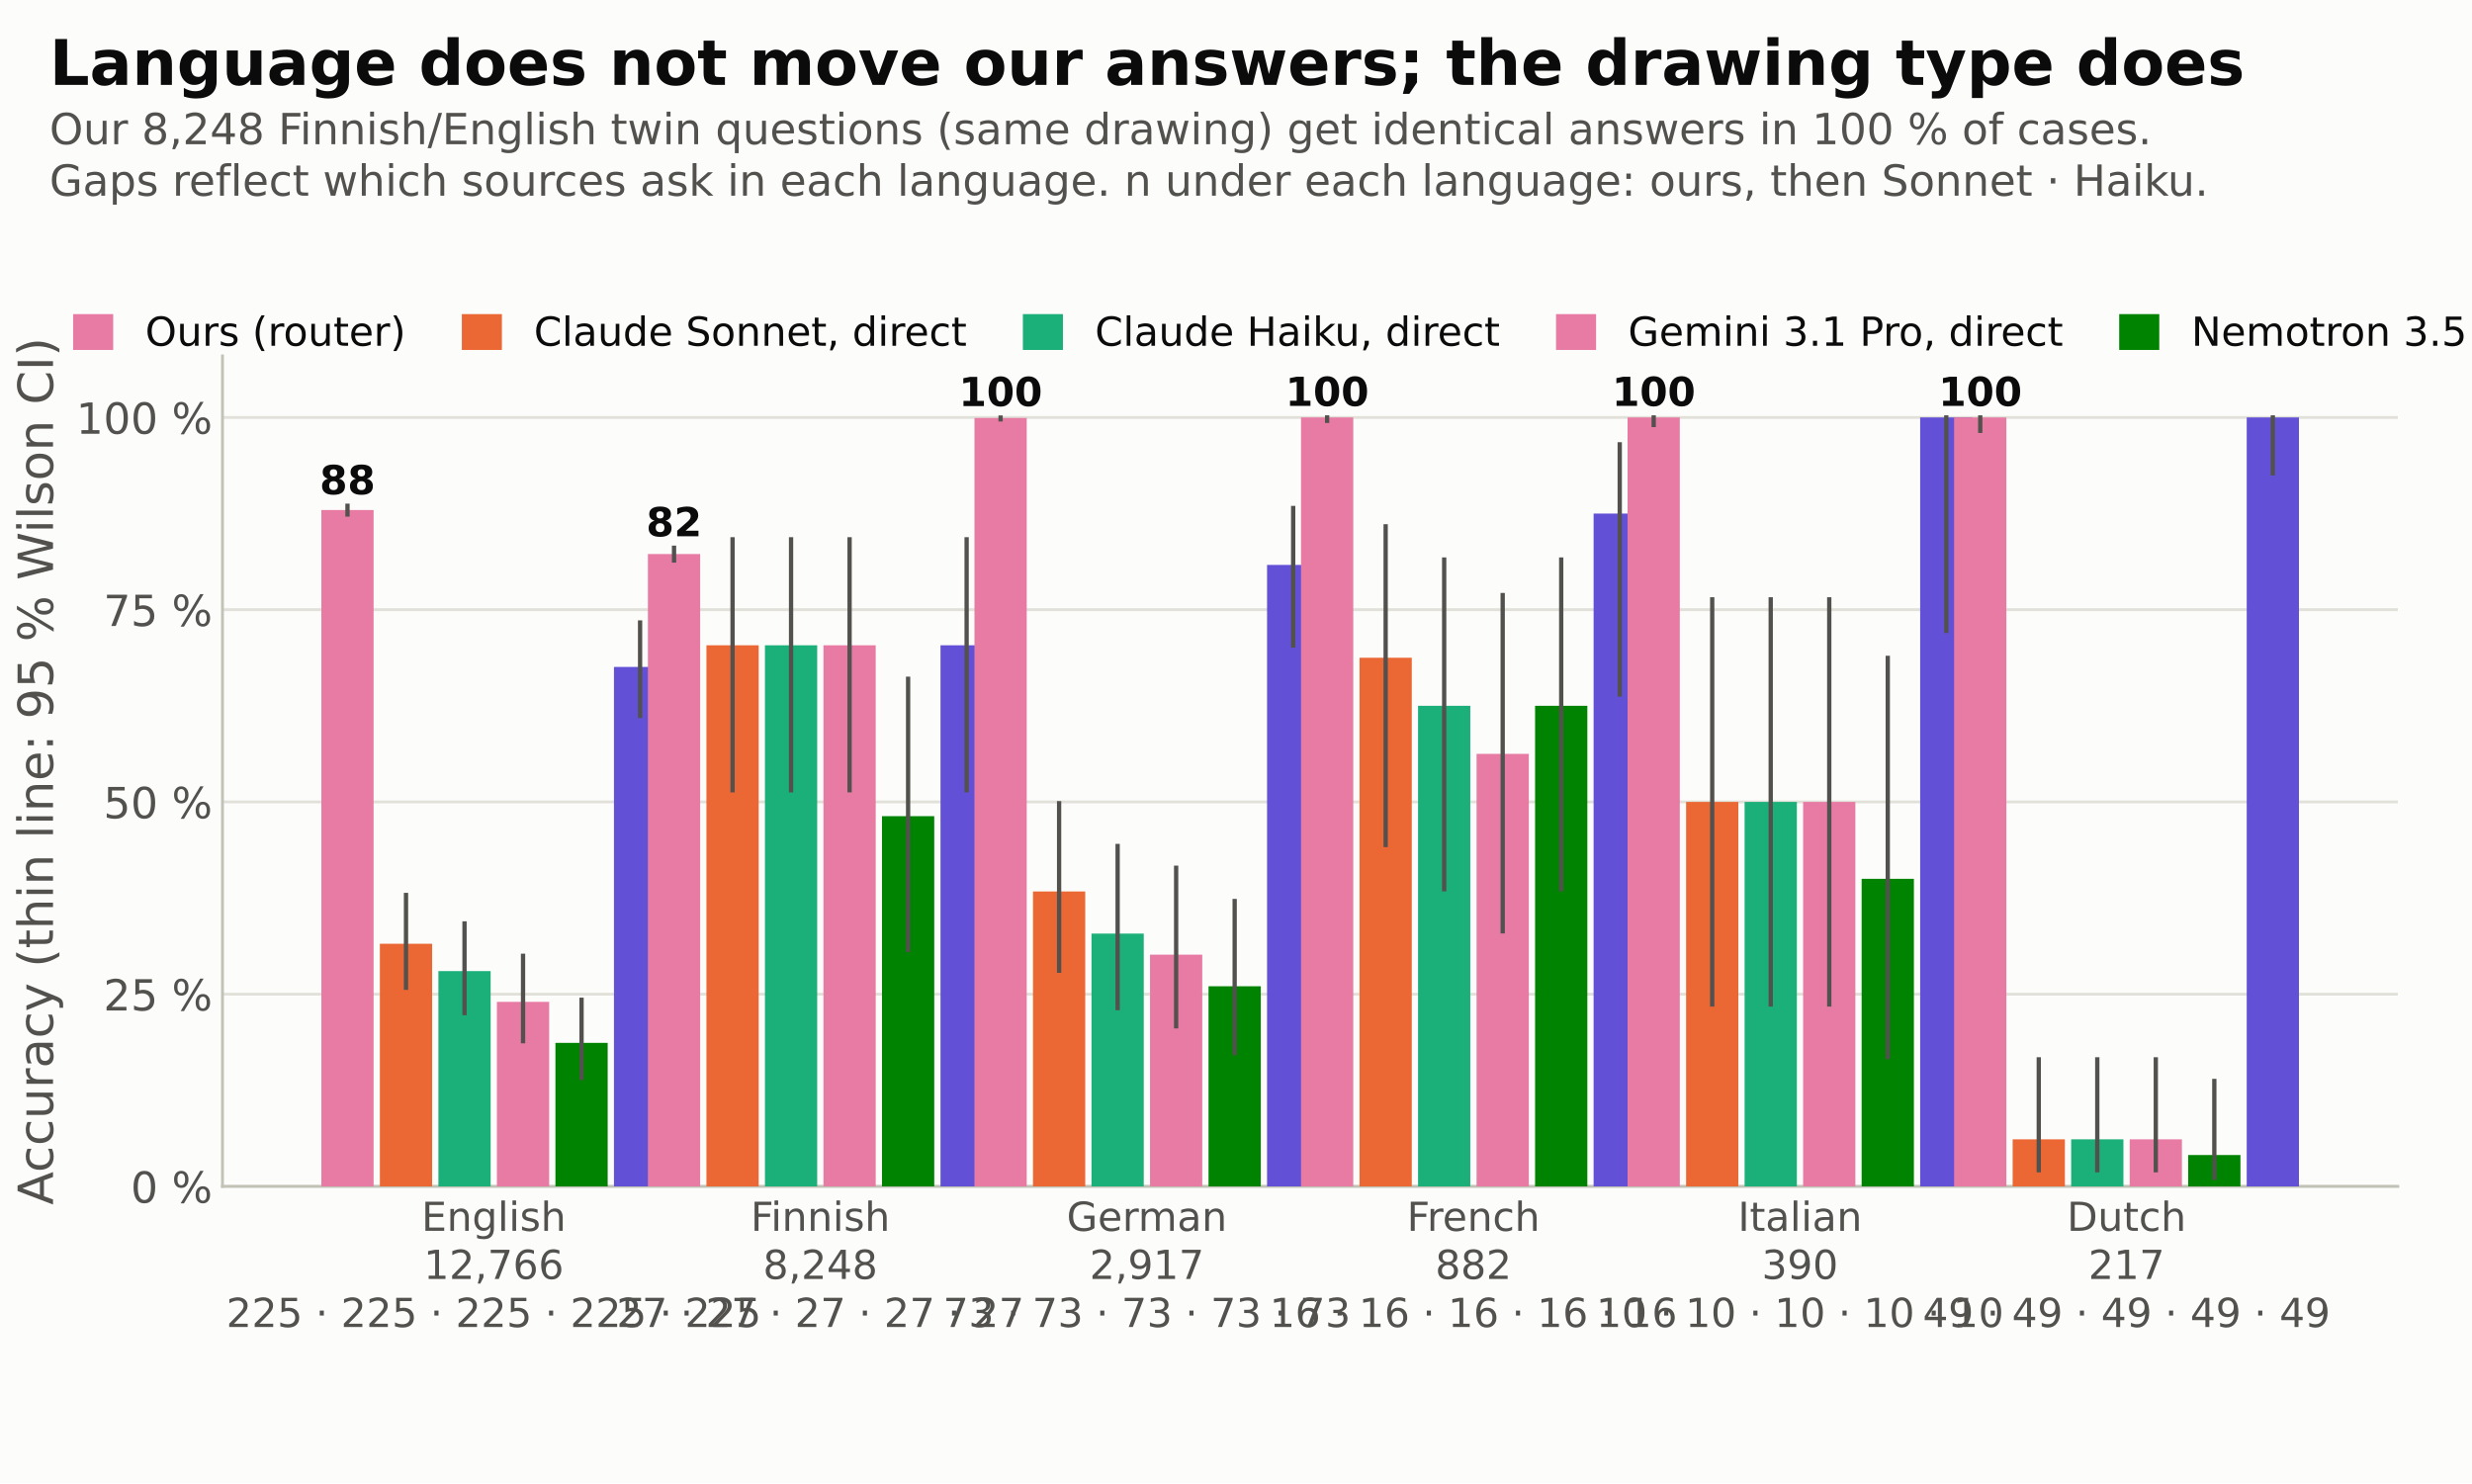
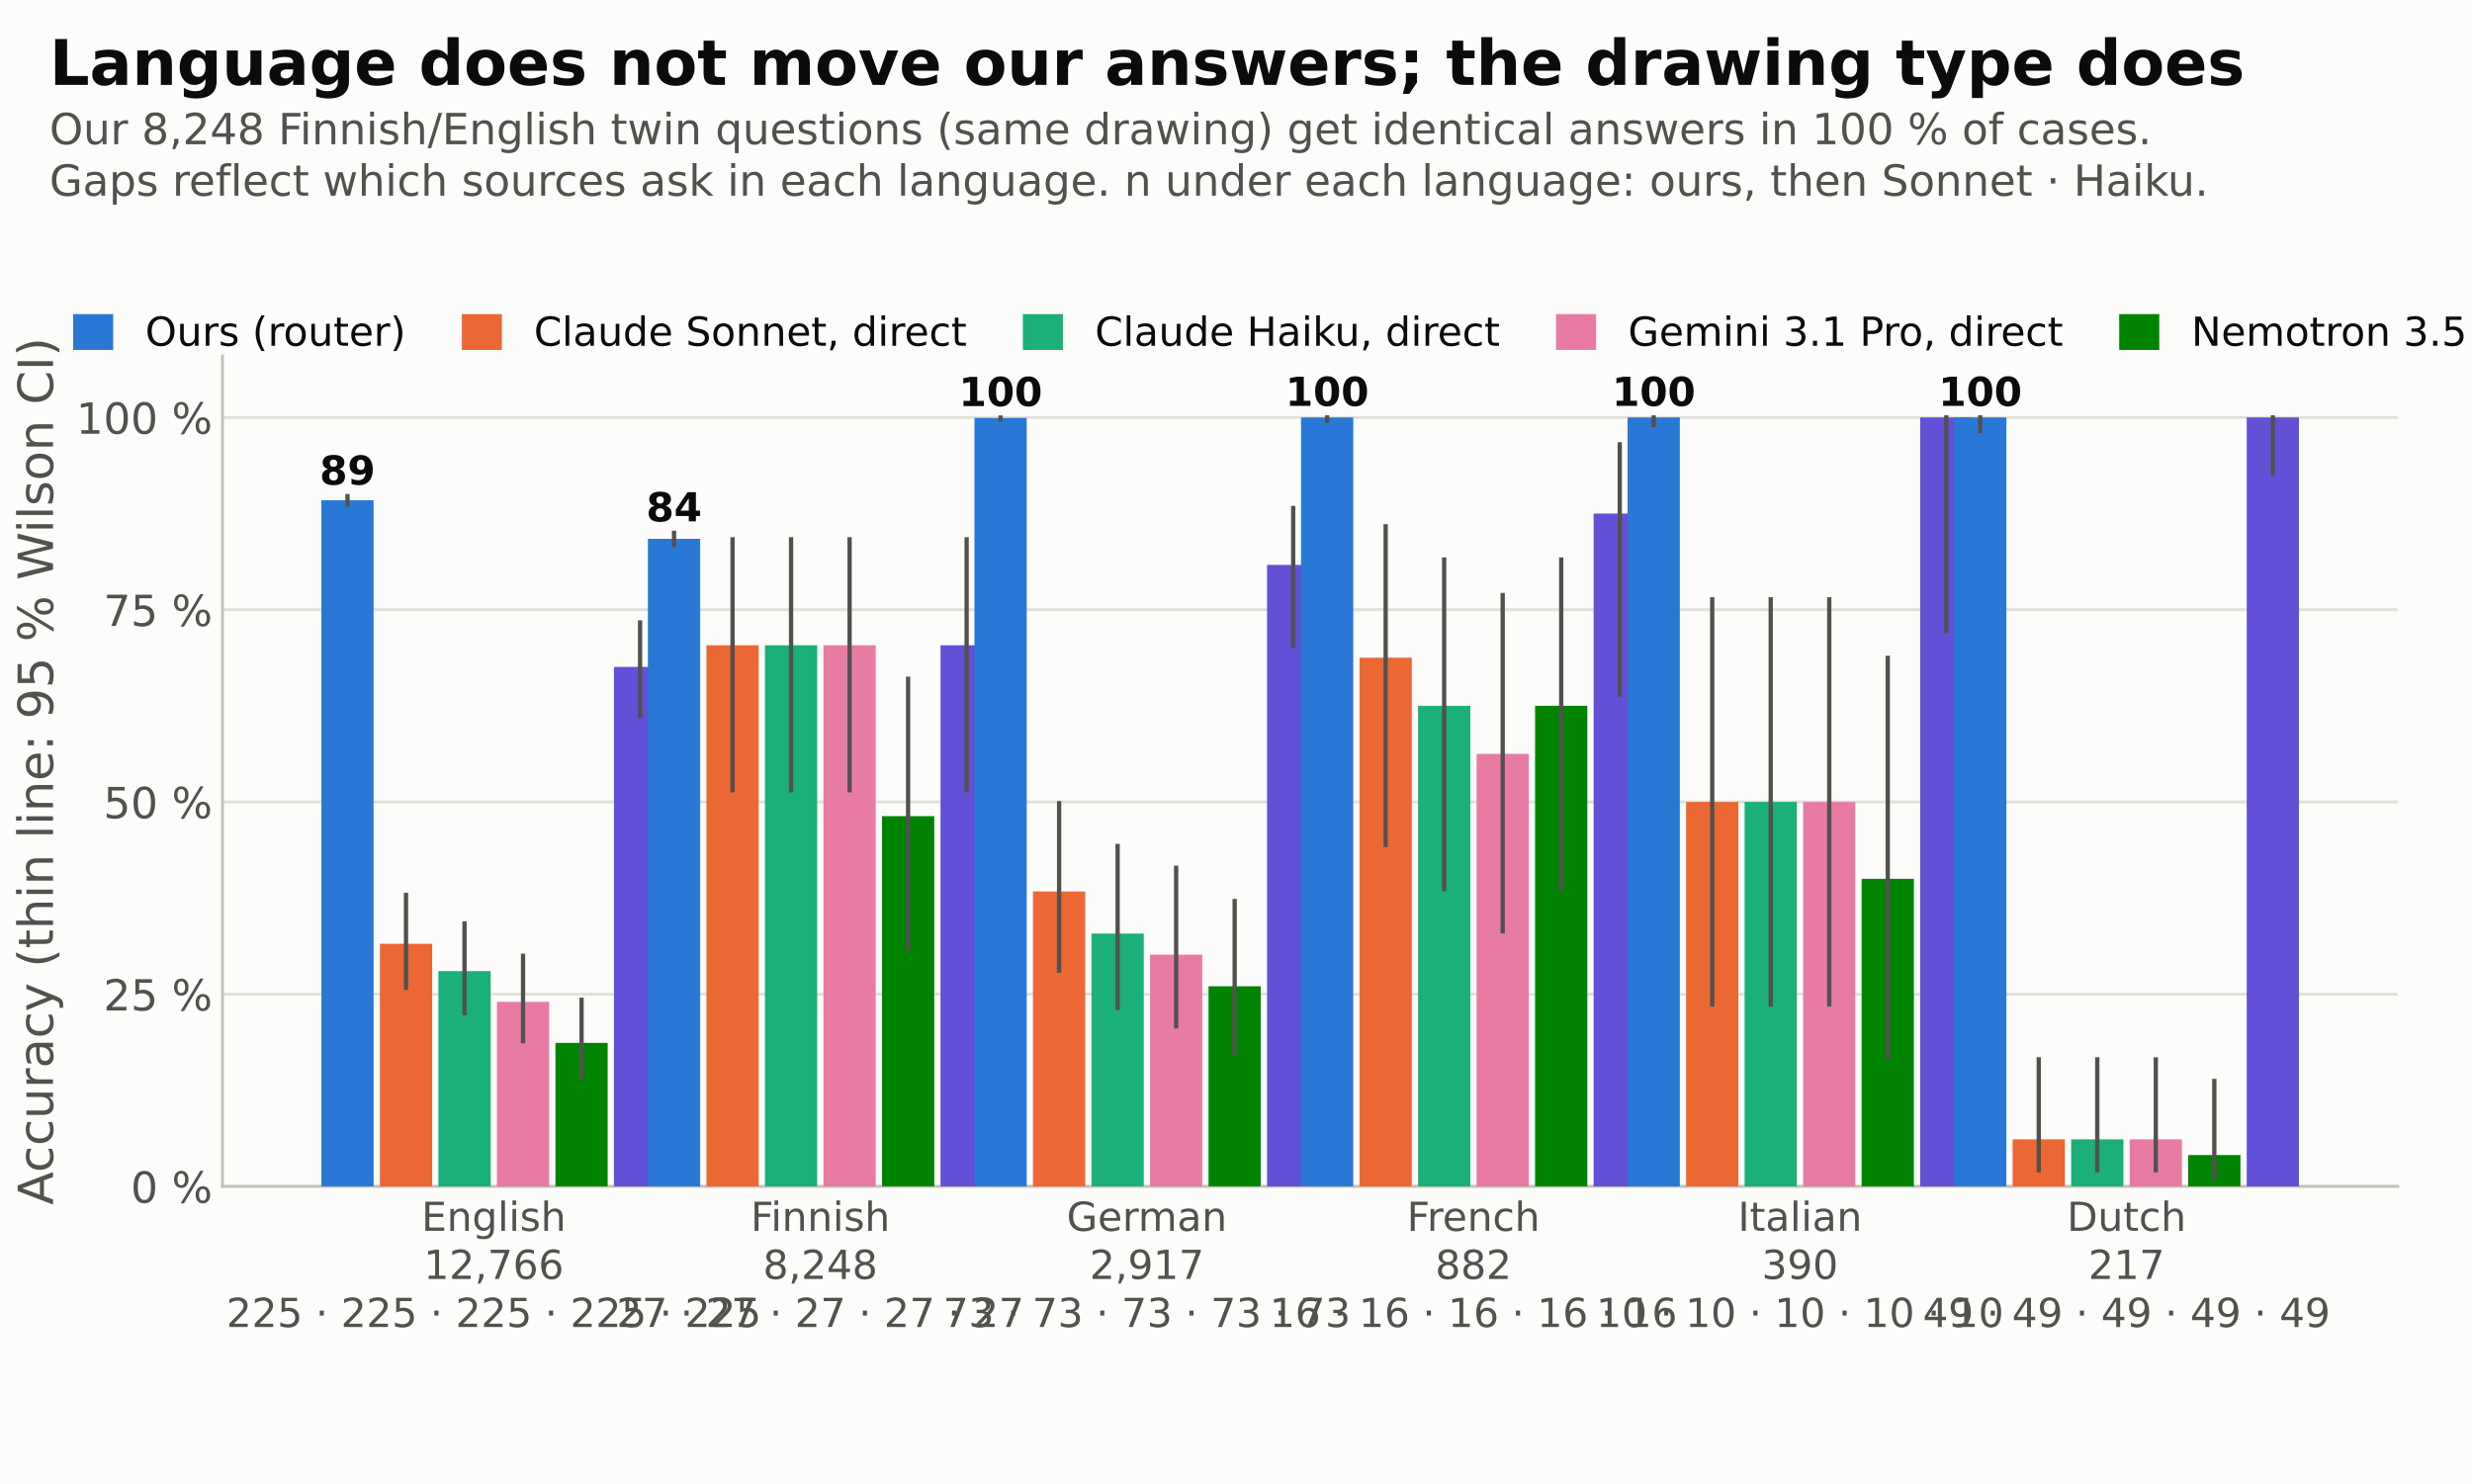
<svg xmlns="http://www.w3.org/2000/svg" width="864pt" height="518.4pt" viewBox="0 0 864 518.4" version="1.1">
  <defs>
    <style type="text/css">*{stroke-linejoin: round; stroke-linecap: butt}</style>
  </defs>
  <g id="figure_1">
    <g id="patch_1">
      <path d="M 0 518.4  L 864 518.4  L 864 0  L 0 0  z " style="fill: #fcfcfb" />
    </g>
    <g id="axes_1">
      <g id="patch_2">
        <path d="M 77.76 414.72  L 838.08 414.72  L 838.08 124.416  L 77.76 124.416  z " style="fill: #fcfcfb" />
      </g>
      <g id="matplotlib.axis_1">
        <g id="xtick_1">
          <g id="line2d_1" />
          <g id="text_1">
            <text style="font-size: 14px; font-family: 'DejaVu Sans'; fill: #52514e" transform="translate(147.3077 430.2592)">English</text>
            <text style="font-size: 14px; font-family: 'DejaVu Sans'; fill: #52514e" transform="translate(148.0897 447.0619)">12,766</text>
            <text style="font-size: 14px; font-family: 'DejaVu Sans'; fill: #52514e" transform="translate(79.08064 463.8646)">225 · 225 · 225 · 225 · 225</text>
          </g>
        </g>
        <g id="xtick_2">
          <g id="line2d_2" />
          <g id="text_2">
            <text style="font-size: 14px; font-family: 'DejaVu Sans'; fill: #52514e" transform="translate(262.3568 430.2592)">Finnish</text>
            <text style="font-size: 14px; font-family: 'DejaVu Sans'; fill: #52514e" transform="translate(266.6782 447.0619)">8,248</text>
            <text style="font-size: 14px; font-family: 'DejaVu Sans'; fill: #52514e" transform="translate(215.4841 463.8646)">27 · 27 · 27 · 27 · 27</text>
          </g>
        </g>
        <g id="xtick_3">
          <g id="line2d_3" />
          <g id="text_3">
            <text style="font-size: 14px; font-family: 'DejaVu Sans'; fill: #52514e" transform="translate(372.822 430.2581)">German</text>
            <text style="font-size: 14px; font-family: 'DejaVu Sans'; fill: #52514e" transform="translate(380.8129 447.0608)">2,917</text>
            <text style="font-size: 14px; font-family: 'DejaVu Sans'; fill: #52514e" transform="translate(329.6189 463.8636)">73 · 73 · 73 · 73 · 73</text>
          </g>
        </g>
        <g id="xtick_4">
          <g id="line2d_4" />
          <g id="text_4">
            <text style="font-size: 14px; font-family: 'DejaVu Sans'; fill: #52514e" transform="translate(491.7189 430.2592)">French</text>
            <text style="font-size: 14px; font-family: 'DejaVu Sans'; fill: #52514e" transform="translate(501.6261 447.0619)">882</text>
            <text style="font-size: 14px; font-family: 'DejaVu Sans'; fill: #52514e" transform="translate(443.7536 463.8646)">16 · 16 · 16 · 16 · 16</text>
          </g>
        </g>
        <g id="xtick_5">
          <g id="line2d_5" />
          <g id="text_5">
            <text style="font-size: 14px; font-family: 'DejaVu Sans'; fill: #52514e" transform="translate(607.4079 430.2592)">Italian</text>
            <text style="font-size: 14px; font-family: 'DejaVu Sans'; fill: #52514e" transform="translate(615.7609 447.0619)">390</text>
            <text style="font-size: 14px; font-family: 'DejaVu Sans'; fill: #52514e" transform="translate(557.8884 463.8646)">10 · 10 · 10 · 10 · 10</text>
          </g>
        </g>
        <g id="xtick_6">
          <g id="line2d_6" />
          <g id="text_6">
            <text style="font-size: 14px; font-family: 'DejaVu Sans'; fill: #52514e" transform="translate(722.4012 430.2592)">Dutch</text>
            <text style="font-size: 14px; font-family: 'DejaVu Sans'; fill: #52514e" transform="translate(729.8956 447.0619)">217</text>
            <text style="font-size: 14px; font-family: 'DejaVu Sans'; fill: #52514e" transform="translate(672.0231 463.8646)">49 · 49 · 49 · 49 · 49</text>
          </g>
        </g>
      </g>
      <g id="matplotlib.axis_2">
        <g id="ytick_1">
          <g id="line2d_7">
-             <path d="M 77.76 414.72  L 838.08 414.72  " clip-path="url(#pce52c4c078)" style="fill: none; stroke: #e1e0d9; stroke-linecap: square" />
+             <path d="M 77.76 414.72  L 838.08 414.72  " clip-path="url(#p3feecb2a24)" style="fill: none; stroke: #e1e0d9; stroke-linecap: square" />
          </g>
          <g id="line2d_8" />
          <g id="text_7">
            <text style="font-size: 15px; font-family: 'DejaVu Sans'; text-anchor: end; fill: #52514e" x="74.26" y="420.418" transform="rotate(-0 74.26 420.4182)">0 %</text>
          </g>
        </g>
        <g id="ytick_2">
          <g id="line2d_9">
-             <path d="M 77.76 347.52  L 838.08 347.52  " clip-path="url(#pce52c4c078)" style="fill: none; stroke: #e1e0d9; stroke-linecap: square" />
+             <path d="M 77.76 347.52  L 838.08 347.52  " clip-path="url(#p3feecb2a24)" style="fill: none; stroke: #e1e0d9; stroke-linecap: square" />
          </g>
          <g id="line2d_10" />
          <g id="text_8">
            <text style="font-size: 15px; font-family: 'DejaVu Sans'; text-anchor: end; fill: #52514e" x="74.26" y="353.218" transform="rotate(-0 74.26 353.2182)">25 %</text>
          </g>
        </g>
        <g id="ytick_3">
          <g id="line2d_11">
-             <path d="M 77.76 280.32  L 838.08 280.32  " clip-path="url(#pce52c4c078)" style="fill: none; stroke: #e1e0d9; stroke-linecap: square" />
+             <path d="M 77.76 280.32  L 838.08 280.32  " clip-path="url(#p3feecb2a24)" style="fill: none; stroke: #e1e0d9; stroke-linecap: square" />
          </g>
          <g id="line2d_12" />
          <g id="text_9">
            <text style="font-size: 15px; font-family: 'DejaVu Sans'; text-anchor: end; fill: #52514e" x="74.26" y="286.018" transform="rotate(-0 74.26 286.0182)">50 %</text>
          </g>
        </g>
        <g id="ytick_4">
          <g id="line2d_13">
-             <path d="M 77.76 213.12  L 838.08 213.12  " clip-path="url(#pce52c4c078)" style="fill: none; stroke: #e1e0d9; stroke-linecap: square" />
+             <path d="M 77.76 213.12  L 838.08 213.12  " clip-path="url(#p3feecb2a24)" style="fill: none; stroke: #e1e0d9; stroke-linecap: square" />
          </g>
          <g id="line2d_14" />
          <g id="text_10">
            <text style="font-size: 15px; font-family: 'DejaVu Sans'; text-anchor: end; fill: #52514e" x="74.26" y="218.818" transform="rotate(-0 74.26 218.8182)">75 %</text>
          </g>
        </g>
        <g id="ytick_5">
          <g id="line2d_15">
-             <path d="M 77.76 145.92  L 838.08 145.92  " clip-path="url(#pce52c4c078)" style="fill: none; stroke: #e1e0d9; stroke-linecap: square" />
+             <path d="M 77.76 145.92  L 838.08 145.92  " clip-path="url(#p3feecb2a24)" style="fill: none; stroke: #e1e0d9; stroke-linecap: square" />
          </g>
          <g id="line2d_16" />
          <g id="text_11">
            <text style="font-size: 15px; font-family: 'DejaVu Sans'; text-anchor: end; fill: #52514e" x="74.26" y="151.618" transform="rotate(-0 74.26 151.6182)">100 %</text>
          </g>
        </g>
        <g id="text_12">
          <text style="font-size: 17px; font-family: 'DejaVu Sans'; text-anchor: middle; fill: #52514e" x="18.525" y="269.568" transform="rotate(-90 18.52523 269.568)">Accuracy (thin line: 95 % Wilson CI)</text>
        </g>
      </g>
      <g id="patch_3">
        <path d="M 77.76 414.72  L 77.76 124.416  " style="fill: none; stroke: #c3c2b7; stroke-linejoin: miter; stroke-linecap: square" />
      </g>
      <g id="patch_4">
        <path d="M 77.76 414.72  L 838.08 414.72  " style="fill: none; stroke: #c3c2b7; stroke-linejoin: miter; stroke-linecap: square" />
      </g>
      <g id="patch_5">
-         <path d="M 112.32 414.72  L 130.582 414.72  L 130.582 178.283  L 112.32 178.283  z " clip-path="url(#pce52c4c078)" style="fill: #e87ba4" />
+         <path d="M 112.32 414.72  L 130.582 414.72  L 130.582 174.851  L 112.32 174.851  z " clip-path="url(#p3feecb2a24)" style="fill: #2a78d6" />
      </g>
      <g id="text_13">
-         <text style="font-weight: 700; font-size: 14px; font-family: 'DejaVu Sans'; text-anchor: middle; fill: #0b0b0b" x="121.451" y="172.764" transform="rotate(-0 121.4508 172.7642)">88</text>
+         <text style="font-weight: 700; font-size: 14px; font-family: 'DejaVu Sans'; text-anchor: middle; fill: #0b0b0b" x="121.451" y="169.405" transform="rotate(-0 121.4508 169.4054)">89</text>
      </g>
      <g id="patch_6">
-         <path d="M 132.773 414.72  L 151.035 414.72  L 151.035 329.899  L 132.773 329.899  z " clip-path="url(#pce52c4c078)" style="fill: #eb6834" />
+         <path d="M 132.773 414.72  L 151.035 414.72  L 151.035 329.899  L 132.773 329.899  z " clip-path="url(#p3feecb2a24)" style="fill: #eb6834" />
      </g>
      <g id="patch_7">
-         <path d="M 153.226 414.72  L 171.487 414.72  L 171.487 339.456  L 153.226 339.456  z " clip-path="url(#pce52c4c078)" style="fill: #1baf7a" />
+         <path d="M 153.226 414.72  L 171.487 414.72  L 171.487 339.456  L 153.226 339.456  z " clip-path="url(#p3feecb2a24)" style="fill: #1baf7a" />
      </g>
      <g id="patch_8">
-         <path d="M 173.679 414.72  L 191.94 414.72  L 191.94 350.208  L 173.679 350.208  z " clip-path="url(#pce52c4c078)" style="fill: #e87ba4" />
+         <path d="M 173.679 414.72  L 191.94 414.72  L 191.94 350.208  L 173.679 350.208  z " clip-path="url(#p3feecb2a24)" style="fill: #e87ba4" />
      </g>
      <g id="patch_9">
-         <path d="M 194.132 414.72  L 212.393 414.72  L 212.393 364.544  L 194.132 364.544  z " clip-path="url(#pce52c4c078)" style="fill: #008300" />
+         <path d="M 194.132 414.72  L 212.393 414.72  L 212.393 364.544  L 194.132 364.544  z " clip-path="url(#p3feecb2a24)" style="fill: #008300" />
      </g>
      <g id="patch_10">
-         <path d="M 214.585 414.72  L 232.846 414.72  L 232.846 233.131  L 214.585 233.131  z " clip-path="url(#pce52c4c078)" style="fill: #6250d6" />
+         <path d="M 214.585 414.72  L 232.846 414.72  L 232.846 233.131  L 214.585 233.131  z " clip-path="url(#p3feecb2a24)" style="fill: #6250d6" />
      </g>
      <g id="patch_11">
-         <path d="M 226.455 414.72  L 244.716 414.72  L 244.716 193.664  L 226.455 193.664  z " clip-path="url(#pce52c4c078)" style="fill: #e87ba4" />
+         <path d="M 226.455 414.72  L 244.716 414.72  L 244.716 188.352  L 226.455 188.352  z " clip-path="url(#p3feecb2a24)" style="fill: #2a78d6" />
      </g>
      <g id="text_14">
-         <text style="font-weight: 700; font-size: 14px; font-family: 'DejaVu Sans'; text-anchor: middle; fill: #0b0b0b" x="235.586" y="187.455" transform="rotate(-0 235.5855 187.4553)">82</text>
+         <text style="font-weight: 700; font-size: 14px; font-family: 'DejaVu Sans'; text-anchor: middle; fill: #0b0b0b" x="235.586" y="182.248" transform="rotate(-0 235.5855 182.2476)">84</text>
      </g>
      <g id="patch_12">
-         <path d="M 246.908 414.72  L 265.169 414.72  L 265.169 225.564  L 246.908 225.564  z " clip-path="url(#pce52c4c078)" style="fill: #eb6834" />
+         <path d="M 246.908 414.72  L 265.169 414.72  L 265.169 225.564  L 246.908 225.564  z " clip-path="url(#p3feecb2a24)" style="fill: #eb6834" />
      </g>
      <g id="patch_13">
-         <path d="M 267.361 414.72  L 285.622 414.72  L 285.622 225.564  L 267.361 225.564  z " clip-path="url(#pce52c4c078)" style="fill: #1baf7a" />
+         <path d="M 267.361 414.72  L 285.622 414.72  L 285.622 225.564  L 267.361 225.564  z " clip-path="url(#p3feecb2a24)" style="fill: #1baf7a" />
      </g>
      <g id="patch_14">
-         <path d="M 287.814 414.72  L 306.075 414.72  L 306.075 225.564  L 287.814 225.564  z " clip-path="url(#pce52c4c078)" style="fill: #e87ba4" />
+         <path d="M 287.814 414.72  L 306.075 414.72  L 306.075 225.564  L 287.814 225.564  z " clip-path="url(#p3feecb2a24)" style="fill: #e87ba4" />
      </g>
      <g id="patch_15">
-         <path d="M 308.267 414.72  L 326.528 414.72  L 326.528 285.298  L 308.267 285.298  z " clip-path="url(#pce52c4c078)" style="fill: #008300" />
+         <path d="M 308.267 414.72  L 326.528 414.72  L 326.528 285.298  L 308.267 285.298  z " clip-path="url(#p3feecb2a24)" style="fill: #008300" />
      </g>
      <g id="patch_16">
-         <path d="M 328.719 414.72  L 346.981 414.72  L 346.981 225.564  L 328.719 225.564  z " clip-path="url(#pce52c4c078)" style="fill: #6250d6" />
+         <path d="M 328.719 414.72  L 346.981 414.72  L 346.981 225.564  L 328.719 225.564  z " clip-path="url(#p3feecb2a24)" style="fill: #6250d6" />
      </g>
      <g id="patch_17">
-         <path d="M 340.589 414.72  L 358.851 414.72  L 358.851 146.104  L 340.589 146.104  z " clip-path="url(#pce52c4c078)" style="fill: #e87ba4" />
+         <path d="M 340.589 414.72  L 358.851 414.72  L 358.851 146.104  L 340.589 146.104  z " clip-path="url(#p3feecb2a24)" style="fill: #2a78d6" />
      </g>
      <g id="text_15">
        <text style="font-weight: 700; font-size: 14px; font-family: 'DejaVu Sans'; text-anchor: middle; fill: #0b0b0b" x="349.72" y="141.939" transform="rotate(-0 349.7203 141.9385)">100</text>
      </g>
      <g id="patch_18">
-         <path d="M 361.042 414.72  L 379.304 414.72  L 379.304 311.619  L 361.042 311.619  z " clip-path="url(#pce52c4c078)" style="fill: #eb6834" />
+         <path d="M 361.042 414.72  L 379.304 414.72  L 379.304 311.619  L 361.042 311.619  z " clip-path="url(#p3feecb2a24)" style="fill: #eb6834" />
      </g>
      <g id="patch_19">
-         <path d="M 381.495 414.72  L 399.757 414.72  L 399.757 326.347  L 381.495 326.347  z " clip-path="url(#pce52c4c078)" style="fill: #1baf7a" />
+         <path d="M 381.495 414.72  L 399.757 414.72  L 399.757 326.347  L 381.495 326.347  z " clip-path="url(#p3feecb2a24)" style="fill: #1baf7a" />
      </g>
      <g id="patch_20">
-         <path d="M 401.948 414.72  L 420.21 414.72  L 420.21 333.712  L 401.948 333.712  z " clip-path="url(#pce52c4c078)" style="fill: #e87ba4" />
+         <path d="M 401.948 414.72  L 420.21 414.72  L 420.21 333.712  L 401.948 333.712  z " clip-path="url(#p3feecb2a24)" style="fill: #e87ba4" />
      </g>
      <g id="patch_21">
-         <path d="M 422.401 414.72  L 440.663 414.72  L 440.663 344.758  L 422.401 344.758  z " clip-path="url(#pce52c4c078)" style="fill: #008300" />
+         <path d="M 422.401 414.72  L 440.663 414.72  L 440.663 344.758  L 422.401 344.758  z " clip-path="url(#p3feecb2a24)" style="fill: #008300" />
      </g>
      <g id="patch_22">
-         <path d="M 442.854 414.72  L 461.116 414.72  L 461.116 197.471  L 442.854 197.471  z " clip-path="url(#pce52c4c078)" style="fill: #6250d6" />
+         <path d="M 442.854 414.72  L 461.116 414.72  L 461.116 197.471  L 442.854 197.471  z " clip-path="url(#p3feecb2a24)" style="fill: #6250d6" />
      </g>
      <g id="patch_23">
-         <path d="M 454.724 414.72  L 472.986 414.72  L 472.986 145.92  L 454.724 145.92  z " clip-path="url(#pce52c4c078)" style="fill: #e87ba4" />
+         <path d="M 454.724 414.72  L 472.986 414.72  L 472.986 145.92  L 454.724 145.92  z " clip-path="url(#p3feecb2a24)" style="fill: #2a78d6" />
      </g>
      <g id="text_16">
        <text style="font-weight: 700; font-size: 14px; font-family: 'DejaVu Sans'; text-anchor: middle; fill: #0b0b0b" x="463.855" y="141.888" transform="rotate(-0 463.855 141.888)">100</text>
      </g>
      <g id="patch_24">
-         <path d="M 475.177 414.72  L 493.439 414.72  L 493.439 229.92  L 475.177 229.92  z " clip-path="url(#pce52c4c078)" style="fill: #eb6834" />
+         <path d="M 475.177 414.72  L 493.439 414.72  L 493.439 229.92  L 475.177 229.92  z " clip-path="url(#p3feecb2a24)" style="fill: #eb6834" />
      </g>
      <g id="patch_25">
-         <path d="M 495.63 414.72  L 513.892 414.72  L 513.892 246.72  L 495.63 246.72  z " clip-path="url(#pce52c4c078)" style="fill: #1baf7a" />
+         <path d="M 495.63 414.72  L 513.892 414.72  L 513.892 246.72  L 495.63 246.72  z " clip-path="url(#p3feecb2a24)" style="fill: #1baf7a" />
      </g>
      <g id="patch_26">
-         <path d="M 516.083 414.72  L 534.345 414.72  L 534.345 263.52  L 516.083 263.52  z " clip-path="url(#pce52c4c078)" style="fill: #e87ba4" />
+         <path d="M 516.083 414.72  L 534.345 414.72  L 534.345 263.52  L 516.083 263.52  z " clip-path="url(#p3feecb2a24)" style="fill: #e87ba4" />
      </g>
      <g id="patch_27">
-         <path d="M 536.536 414.72  L 554.798 414.72  L 554.798 246.72  L 536.536 246.72  z " clip-path="url(#pce52c4c078)" style="fill: #008300" />
+         <path d="M 536.536 414.72  L 554.798 414.72  L 554.798 246.72  L 536.536 246.72  z " clip-path="url(#p3feecb2a24)" style="fill: #008300" />
      </g>
      <g id="patch_28">
-         <path d="M 556.989 414.72  L 575.251 414.72  L 575.251 179.52  L 556.989 179.52  z " clip-path="url(#pce52c4c078)" style="fill: #6250d6" />
+         <path d="M 556.989 414.72  L 575.251 414.72  L 575.251 179.52  L 556.989 179.52  z " clip-path="url(#p3feecb2a24)" style="fill: #6250d6" />
      </g>
      <g id="patch_29">
-         <path d="M 568.859 414.72  L 587.121 414.72  L 587.121 145.92  L 568.859 145.92  z " clip-path="url(#pce52c4c078)" style="fill: #e87ba4" />
+         <path d="M 568.859 414.72  L 587.121 414.72  L 587.121 145.92  L 568.859 145.92  z " clip-path="url(#p3feecb2a24)" style="fill: #2a78d6" />
      </g>
      <g id="text_17">
        <text style="font-weight: 700; font-size: 14px; font-family: 'DejaVu Sans'; text-anchor: middle; fill: #0b0b0b" x="577.99" y="141.888" transform="rotate(-0 577.9897 141.888)">100</text>
      </g>
      <g id="patch_30">
-         <path d="M 589.312 414.72  L 607.573 414.72  L 607.573 280.32  L 589.312 280.32  z " clip-path="url(#pce52c4c078)" style="fill: #eb6834" />
+         <path d="M 589.312 414.72  L 607.573 414.72  L 607.573 280.32  L 589.312 280.32  z " clip-path="url(#p3feecb2a24)" style="fill: #eb6834" />
      </g>
      <g id="patch_31">
-         <path d="M 609.765 414.72  L 628.026 414.72  L 628.026 280.32  L 609.765 280.32  z " clip-path="url(#pce52c4c078)" style="fill: #1baf7a" />
+         <path d="M 609.765 414.72  L 628.026 414.72  L 628.026 280.32  L 609.765 280.32  z " clip-path="url(#p3feecb2a24)" style="fill: #1baf7a" />
      </g>
      <g id="patch_32">
-         <path d="M 630.218 414.72  L 648.479 414.72  L 648.479 280.32  L 630.218 280.32  z " clip-path="url(#pce52c4c078)" style="fill: #e87ba4" />
+         <path d="M 630.218 414.72  L 648.479 414.72  L 648.479 280.32  L 630.218 280.32  z " clip-path="url(#p3feecb2a24)" style="fill: #e87ba4" />
      </g>
      <g id="patch_33">
-         <path d="M 650.671 414.72  L 668.932 414.72  L 668.932 307.2  L 650.671 307.2  z " clip-path="url(#pce52c4c078)" style="fill: #008300" />
+         <path d="M 650.671 414.72  L 668.932 414.72  L 668.932 307.2  L 650.671 307.2  z " clip-path="url(#p3feecb2a24)" style="fill: #008300" />
      </g>
      <g id="patch_34">
-         <path d="M 671.124 414.72  L 689.385 414.72  L 689.385 145.92  L 671.124 145.92  z " clip-path="url(#pce52c4c078)" style="fill: #6250d6" />
+         <path d="M 671.124 414.72  L 689.385 414.72  L 689.385 145.92  L 671.124 145.92  z " clip-path="url(#p3feecb2a24)" style="fill: #6250d6" />
      </g>
      <g id="patch_35">
-         <path d="M 682.994 414.72  L 701.255 414.72  L 701.255 145.92  L 682.994 145.92  z " clip-path="url(#pce52c4c078)" style="fill: #e87ba4" />
+         <path d="M 682.994 414.72  L 701.255 414.72  L 701.255 145.92  L 682.994 145.92  z " clip-path="url(#p3feecb2a24)" style="fill: #2a78d6" />
      </g>
      <g id="text_18">
        <text style="font-weight: 700; font-size: 14px; font-family: 'DejaVu Sans'; text-anchor: middle; fill: #0b0b0b" x="692.124" y="141.888" transform="rotate(-0 692.1245 141.888)">100</text>
      </g>
      <g id="patch_36">
-         <path d="M 703.447 414.72  L 721.708 414.72  L 721.708 398.263  L 703.447 398.263  z " clip-path="url(#pce52c4c078)" style="fill: #eb6834" />
+         <path d="M 703.447 414.72  L 721.708 414.72  L 721.708 398.263  L 703.447 398.263  z " clip-path="url(#p3feecb2a24)" style="fill: #eb6834" />
      </g>
      <g id="patch_37">
-         <path d="M 723.9 414.72  L 742.161 414.72  L 742.161 398.263  L 723.9 398.263  z " clip-path="url(#pce52c4c078)" style="fill: #1baf7a" />
+         <path d="M 723.9 414.72  L 742.161 414.72  L 742.161 398.263  L 723.9 398.263  z " clip-path="url(#p3feecb2a24)" style="fill: #1baf7a" />
      </g>
      <g id="patch_38">
-         <path d="M 744.353 414.72  L 762.614 414.72  L 762.614 398.263  L 744.353 398.263  z " clip-path="url(#pce52c4c078)" style="fill: #e87ba4" />
+         <path d="M 744.353 414.72  L 762.614 414.72  L 762.614 398.263  L 744.353 398.263  z " clip-path="url(#p3feecb2a24)" style="fill: #e87ba4" />
      </g>
      <g id="patch_39">
-         <path d="M 764.805 414.72  L 783.067 414.72  L 783.067 403.749  L 764.805 403.749  z " clip-path="url(#pce52c4c078)" style="fill: #008300" />
+         <path d="M 764.805 414.72  L 783.067 414.72  L 783.067 403.749  L 764.805 403.749  z " clip-path="url(#p3feecb2a24)" style="fill: #008300" />
      </g>
      <g id="patch_40">
-         <path d="M 785.258 414.72  L 803.52 414.72  L 803.52 145.92  L 785.258 145.92  z " clip-path="url(#pce52c4c078)" style="fill: #6250d6" />
+         <path d="M 785.258 414.72  L 803.52 414.72  L 803.52 145.92  L 785.258 145.92  z " clip-path="url(#p3feecb2a24)" style="fill: #6250d6" />
      </g>
      <g id="line2d_17">
-         <path d="M 121.451 179.831  L 121.451 176.796  " clip-path="url(#pce52c4c078)" style="fill: none; stroke: #52514e; stroke-width: 1.5; stroke-linecap: square" />
+         <path d="M 121.451 176.328  L 121.451 173.437  " clip-path="url(#p3feecb2a24)" style="fill: none; stroke: #52514e; stroke-width: 1.5; stroke-linecap: square" />
      </g>
      <g id="line2d_18">
-         <path d="M 141.904 345.273  L 141.904 312.86  " clip-path="url(#pce52c4c078)" style="fill: none; stroke: #52514e; stroke-width: 1.5; stroke-linecap: square" />
+         <path d="M 141.904 345.273  L 141.904 312.86  " clip-path="url(#p3feecb2a24)" style="fill: none; stroke: #52514e; stroke-width: 1.5; stroke-linecap: square" />
      </g>
      <g id="line2d_19">
-         <path d="M 162.357 354.132  L 162.357 322.795  " clip-path="url(#pce52c4c078)" style="fill: none; stroke: #52514e; stroke-width: 1.5; stroke-linecap: square" />
+         <path d="M 162.357 354.132  L 162.357 322.795  " clip-path="url(#p3feecb2a24)" style="fill: none; stroke: #52514e; stroke-width: 1.5; stroke-linecap: square" />
      </g>
      <g id="line2d_20">
-         <path d="M 182.81 363.955  L 182.81 334.115  " clip-path="url(#pce52c4c078)" style="fill: none; stroke: #52514e; stroke-width: 1.5; stroke-linecap: square" />
+         <path d="M 182.81 363.955  L 182.81 334.115  " clip-path="url(#p3feecb2a24)" style="fill: none; stroke: #52514e; stroke-width: 1.5; stroke-linecap: square" />
      </g>
      <g id="line2d_21">
-         <path d="M 203.263 376.774  L 203.263 349.487  " clip-path="url(#pce52c4c078)" style="fill: none; stroke: #52514e; stroke-width: 1.5; stroke-linecap: square" />
+         <path d="M 203.263 376.774  L 203.263 349.487  " clip-path="url(#p3feecb2a24)" style="fill: none; stroke: #52514e; stroke-width: 1.5; stroke-linecap: square" />
      </g>
      <g id="line2d_22">
-         <path d="M 223.716 250.247  L 223.716 217.599  " clip-path="url(#pce52c4c078)" style="fill: none; stroke: #52514e; stroke-width: 1.5; stroke-linecap: square" />
+         <path d="M 223.716 250.247  L 223.716 217.599  " clip-path="url(#p3feecb2a24)" style="fill: none; stroke: #52514e; stroke-width: 1.5; stroke-linecap: square" />
      </g>
      <g id="line2d_23">
-         <path d="M 235.586 195.921  L 235.586 191.487  " clip-path="url(#pce52c4c078)" style="fill: none; stroke: #52514e; stroke-width: 1.5; stroke-linecap: square" />
+         <path d="M 235.586 190.51  L 235.586 186.28  " clip-path="url(#p3feecb2a24)" style="fill: none; stroke: #52514e; stroke-width: 1.5; stroke-linecap: square" />
      </g>
      <g id="line2d_24">
-         <path d="M 256.038 276.236  L 256.038 188.533  " clip-path="url(#pce52c4c078)" style="fill: none; stroke: #52514e; stroke-width: 1.5; stroke-linecap: square" />
+         <path d="M 256.038 276.236  L 256.038 188.533  " clip-path="url(#p3feecb2a24)" style="fill: none; stroke: #52514e; stroke-width: 1.5; stroke-linecap: square" />
      </g>
      <g id="line2d_25">
-         <path d="M 276.491 276.236  L 276.491 188.533  " clip-path="url(#pce52c4c078)" style="fill: none; stroke: #52514e; stroke-width: 1.5; stroke-linecap: square" />
+         <path d="M 276.491 276.236  L 276.491 188.533  " clip-path="url(#p3feecb2a24)" style="fill: none; stroke: #52514e; stroke-width: 1.5; stroke-linecap: square" />
      </g>
      <g id="line2d_26">
-         <path d="M 296.944 276.236  L 296.944 188.533  " clip-path="url(#pce52c4c078)" style="fill: none; stroke: #52514e; stroke-width: 1.5; stroke-linecap: square" />
+         <path d="M 296.944 276.236  L 296.944 188.533  " clip-path="url(#p3feecb2a24)" style="fill: none; stroke: #52514e; stroke-width: 1.5; stroke-linecap: square" />
      </g>
      <g id="line2d_27">
-         <path d="M 317.397 332.082  L 317.397 237.273  " clip-path="url(#pce52c4c078)" style="fill: none; stroke: #52514e; stroke-width: 1.5; stroke-linecap: square" />
+         <path d="M 317.397 332.082  L 317.397 237.273  " clip-path="url(#p3feecb2a24)" style="fill: none; stroke: #52514e; stroke-width: 1.5; stroke-linecap: square" />
      </g>
      <g id="line2d_28">
-         <path d="M 337.85 276.236  L 337.85 188.533  " clip-path="url(#pce52c4c078)" style="fill: none; stroke: #52514e; stroke-width: 1.5; stroke-linecap: square" />
+         <path d="M 337.85 276.236  L 337.85 188.533  " clip-path="url(#p3feecb2a24)" style="fill: none; stroke: #52514e; stroke-width: 1.5; stroke-linecap: square" />
      </g>
      <g id="line2d_29">
-         <path d="M 349.72 146.591  L 349.72 145.971  " clip-path="url(#pce52c4c078)" style="fill: none; stroke: #52514e; stroke-width: 1.5; stroke-linecap: square" />
+         <path d="M 349.72 146.591  L 349.72 145.971  " clip-path="url(#p3feecb2a24)" style="fill: none; stroke: #52514e; stroke-width: 1.5; stroke-linecap: square" />
      </g>
      <g id="line2d_30">
-         <path d="M 370.173 339.32  L 370.173 280.788  " clip-path="url(#pce52c4c078)" style="fill: none; stroke: #52514e; stroke-width: 1.5; stroke-linecap: square" />
+         <path d="M 370.173 339.32  L 370.173 280.788  " clip-path="url(#p3feecb2a24)" style="fill: none; stroke: #52514e; stroke-width: 1.5; stroke-linecap: square" />
      </g>
      <g id="line2d_31">
-         <path d="M 390.626 352.373  L 390.626 295.72  " clip-path="url(#pce52c4c078)" style="fill: none; stroke: #52514e; stroke-width: 1.5; stroke-linecap: square" />
+         <path d="M 390.626 352.373  L 390.626 295.72  " clip-path="url(#p3feecb2a24)" style="fill: none; stroke: #52514e; stroke-width: 1.5; stroke-linecap: square" />
      </g>
      <g id="line2d_32">
-         <path d="M 411.079 358.749  L 411.079 303.336  " clip-path="url(#pce52c4c078)" style="fill: none; stroke: #52514e; stroke-width: 1.5; stroke-linecap: square" />
+         <path d="M 411.079 358.749  L 411.079 303.336  " clip-path="url(#p3feecb2a24)" style="fill: none; stroke: #52514e; stroke-width: 1.5; stroke-linecap: square" />
      </g>
      <g id="line2d_33">
-         <path d="M 431.532 368.104  L 431.532 314.97  " clip-path="url(#pce52c4c078)" style="fill: none; stroke: #52514e; stroke-width: 1.5; stroke-linecap: square" />
+         <path d="M 431.532 368.104  L 431.532 314.97  " clip-path="url(#p3feecb2a24)" style="fill: none; stroke: #52514e; stroke-width: 1.5; stroke-linecap: square" />
      </g>
      <g id="line2d_34">
-         <path d="M 451.985 225.634  L 451.985 177.591  " clip-path="url(#pce52c4c078)" style="fill: none; stroke: #52514e; stroke-width: 1.5; stroke-linecap: square" />
+         <path d="M 451.985 225.634  L 451.985 177.591  " clip-path="url(#p3feecb2a24)" style="fill: none; stroke: #52514e; stroke-width: 1.5; stroke-linecap: square" />
      </g>
      <g id="line2d_35">
-         <path d="M 463.855 147.086  L 463.855 145.92  " clip-path="url(#pce52c4c078)" style="fill: none; stroke: #52514e; stroke-width: 1.5; stroke-linecap: square" />
+         <path d="M 463.855 147.086  L 463.855 145.92  " clip-path="url(#p3feecb2a24)" style="fill: none; stroke: #52514e; stroke-width: 1.5; stroke-linecap: square" />
      </g>
      <g id="line2d_36">
-         <path d="M 484.308 295.361  L 484.308 183.995  " clip-path="url(#pce52c4c078)" style="fill: none; stroke: #52514e; stroke-width: 1.5; stroke-linecap: square" />
+         <path d="M 484.308 295.361  L 484.308 183.995  " clip-path="url(#p3feecb2a24)" style="fill: none; stroke: #52514e; stroke-width: 1.5; stroke-linecap: square" />
      </g>
      <g id="line2d_37">
-         <path d="M 504.761 310.853  L 504.761 195.598  " clip-path="url(#pce52c4c078)" style="fill: none; stroke: #52514e; stroke-width: 1.5; stroke-linecap: square" />
+         <path d="M 504.761 310.853  L 504.761 195.598  " clip-path="url(#p3feecb2a24)" style="fill: none; stroke: #52514e; stroke-width: 1.5; stroke-linecap: square" />
      </g>
      <g id="line2d_38">
-         <path d="M 525.214 325.536  L 525.214 208.009  " clip-path="url(#pce52c4c078)" style="fill: none; stroke: #52514e; stroke-width: 1.5; stroke-linecap: square" />
+         <path d="M 525.214 325.536  L 525.214 208.009  " clip-path="url(#p3feecb2a24)" style="fill: none; stroke: #52514e; stroke-width: 1.5; stroke-linecap: square" />
      </g>
      <g id="line2d_39">
-         <path d="M 545.667 310.853  L 545.667 195.598  " clip-path="url(#pce52c4c078)" style="fill: none; stroke: #52514e; stroke-width: 1.5; stroke-linecap: square" />
+         <path d="M 545.667 310.853  L 545.667 195.598  " clip-path="url(#p3feecb2a24)" style="fill: none; stroke: #52514e; stroke-width: 1.5; stroke-linecap: square" />
      </g>
      <g id="line2d_40">
-         <path d="M 566.12 242.749  L 566.12 155.322  " clip-path="url(#pce52c4c078)" style="fill: none; stroke: #52514e; stroke-width: 1.5; stroke-linecap: square" />
+         <path d="M 566.12 242.749  L 566.12 155.322  " clip-path="url(#p3feecb2a24)" style="fill: none; stroke: #52514e; stroke-width: 1.5; stroke-linecap: square" />
      </g>
      <g id="line2d_41">
-         <path d="M 577.99 148.542  L 577.99 145.92  " clip-path="url(#pce52c4c078)" style="fill: none; stroke: #52514e; stroke-width: 1.5; stroke-linecap: square" />
+         <path d="M 577.99 148.542  L 577.99 145.92  " clip-path="url(#p3feecb2a24)" style="fill: none; stroke: #52514e; stroke-width: 1.5; stroke-linecap: square" />
      </g>
      <g id="line2d_42">
-         <path d="M 598.443 351.124  L 598.443 209.516  " clip-path="url(#pce52c4c078)" style="fill: none; stroke: #52514e; stroke-width: 1.5; stroke-linecap: square" />
+         <path d="M 598.443 351.124  L 598.443 209.516  " clip-path="url(#p3feecb2a24)" style="fill: none; stroke: #52514e; stroke-width: 1.5; stroke-linecap: square" />
      </g>
      <g id="line2d_43">
-         <path d="M 618.896 351.124  L 618.896 209.516  " clip-path="url(#pce52c4c078)" style="fill: none; stroke: #52514e; stroke-width: 1.5; stroke-linecap: square" />
+         <path d="M 618.896 351.124  L 618.896 209.516  " clip-path="url(#p3feecb2a24)" style="fill: none; stroke: #52514e; stroke-width: 1.5; stroke-linecap: square" />
      </g>
      <g id="line2d_44">
-         <path d="M 639.349 351.124  L 639.349 209.516  " clip-path="url(#pce52c4c078)" style="fill: none; stroke: #52514e; stroke-width: 1.5; stroke-linecap: square" />
+         <path d="M 639.349 351.124  L 639.349 209.516  " clip-path="url(#p3feecb2a24)" style="fill: none; stroke: #52514e; stroke-width: 1.5; stroke-linecap: square" />
      </g>
      <g id="line2d_45">
-         <path d="M 659.802 369.513  L 659.802 229.967  " clip-path="url(#pce52c4c078)" style="fill: none; stroke: #52514e; stroke-width: 1.5; stroke-linecap: square" />
+         <path d="M 659.802 369.513  L 659.802 229.967  " clip-path="url(#p3feecb2a24)" style="fill: none; stroke: #52514e; stroke-width: 1.5; stroke-linecap: square" />
      </g>
      <g id="line2d_46">
-         <path d="M 680.254 220.521  L 680.254 145.92  " clip-path="url(#pce52c4c078)" style="fill: none; stroke: #52514e; stroke-width: 1.5; stroke-linecap: square" />
+         <path d="M 680.254 220.521  L 680.254 145.92  " clip-path="url(#p3feecb2a24)" style="fill: none; stroke: #52514e; stroke-width: 1.5; stroke-linecap: square" />
      </g>
      <g id="line2d_47">
-         <path d="M 692.124 150.596  L 692.124 145.92  " clip-path="url(#pce52c4c078)" style="fill: none; stroke: #52514e; stroke-width: 1.5; stroke-linecap: square" />
+         <path d="M 692.124 150.596  L 692.124 145.92  " clip-path="url(#p3feecb2a24)" style="fill: none; stroke: #52514e; stroke-width: 1.5; stroke-linecap: square" />
      </g>
      <g id="line2d_48">
-         <path d="M 712.577 409.064  L 712.577 370.313  " clip-path="url(#pce52c4c078)" style="fill: none; stroke: #52514e; stroke-width: 1.5; stroke-linecap: square" />
+         <path d="M 712.577 409.064  L 712.577 370.313  " clip-path="url(#p3feecb2a24)" style="fill: none; stroke: #52514e; stroke-width: 1.5; stroke-linecap: square" />
      </g>
      <g id="line2d_49">
-         <path d="M 733.03 409.064  L 733.03 370.313  " clip-path="url(#pce52c4c078)" style="fill: none; stroke: #52514e; stroke-width: 1.5; stroke-linecap: square" />
+         <path d="M 733.03 409.064  L 733.03 370.313  " clip-path="url(#p3feecb2a24)" style="fill: none; stroke: #52514e; stroke-width: 1.5; stroke-linecap: square" />
      </g>
      <g id="line2d_50">
-         <path d="M 753.483 409.064  L 753.483 370.313  " clip-path="url(#pce52c4c078)" style="fill: none; stroke: #52514e; stroke-width: 1.5; stroke-linecap: square" />
+         <path d="M 753.483 409.064  L 753.483 370.313  " clip-path="url(#p3feecb2a24)" style="fill: none; stroke: #52514e; stroke-width: 1.5; stroke-linecap: square" />
      </g>
      <g id="line2d_51">
-         <path d="M 773.936 411.692  L 773.936 377.859  " clip-path="url(#pce52c4c078)" style="fill: none; stroke: #52514e; stroke-width: 1.5; stroke-linecap: square" />
+         <path d="M 773.936 411.692  L 773.936 377.859  " clip-path="url(#p3feecb2a24)" style="fill: none; stroke: #52514e; stroke-width: 1.5; stroke-linecap: square" />
      </g>
      <g id="line2d_52">
-         <path d="M 794.389 165.461  L 794.389 145.92  " clip-path="url(#pce52c4c078)" style="fill: none; stroke: #52514e; stroke-width: 1.5; stroke-linecap: square" />
+         <path d="M 794.389 165.461  L 794.389 145.92  " clip-path="url(#p3feecb2a24)" style="fill: none; stroke: #52514e; stroke-width: 1.5; stroke-linecap: square" />
      </g>
    </g>
    <g id="text_19">
      <text style="font-weight: 700; font-size: 22px; font-family: 'DejaVu Sans'; text-anchor: start; fill: #0b0b0b" x="17.28" y="29.677" transform="rotate(-0 17.28 29.67656)">Language does not move our answers; the drawing type does</text>
    </g>
    <g id="text_20">
      <text style="font-size: 15px; font-family: 'DejaVu Sans'; fill: #52514e" transform="translate(17.28 50.41112)">Our 8,248 Finnish/English twin questions (same drawing) get identical answers in 100 % of cases.</text>
      <text style="font-size: 15px; font-family: 'DejaVu Sans'; fill: #52514e" transform="translate(17.28 68.41522)">Gaps reflect which sources ask in each language. n under each language: ours, then Sonnet · Haiku.</text>
    </g>
    <g id="legend_1">
      <g id="patch_41">
-         <path d="M 25.56 122.33  L 39.56 122.33  L 39.56 109.8  L 25.56 109.8  z " style="fill: #e87ba4" />
+         <path d="M 25.56 122.33  L 39.56 122.33  L 39.56 109.8  L 25.56 109.8  z " style="fill: #2a78d6" />
      </g>
      <g id="text_21">
        <text style="font-size: 14px; font-family: 'DejaVu Sans'; text-anchor: start; fill: #0b0b0b" x="50.76" y="120.86" transform="rotate(-0 50.76 120.86)">Ours (router)</text>
      </g>
      <g id="patch_42">
        <path d="M 161.419 122.33  L 175.419 122.33  L 175.419 109.8  L 161.419 109.8  z " style="fill: #eb6834" />
      </g>
      <g id="text_22">
        <text style="font-size: 14px; font-family: 'DejaVu Sans'; text-anchor: start; fill: #0b0b0b" x="186.619" y="120.86" transform="rotate(-0 186.6191 120.86)">Claude Sonnet, direct</text>
      </g>
      <g id="patch_43">
        <path d="M 357.513 122.33  L 371.513 122.33  L 371.513 109.8  L 357.513 109.8  z " style="fill: #1baf7a" />
      </g>
      <g id="text_23">
        <text style="font-size: 14px; font-family: 'DejaVu Sans'; text-anchor: start; fill: #0b0b0b" x="382.713" y="120.86" transform="rotate(-0 382.7131 120.86)">Claude Haiku, direct</text>
      </g>
      <g id="patch_44">
        <path d="M 543.851 122.33  L 557.851 122.33  L 557.851 109.8  L 543.851 109.8  z " style="fill: #e87ba4" />
      </g>
      <g id="text_24">
        <text style="font-size: 14px; font-family: 'DejaVu Sans'; text-anchor: start; fill: #0b0b0b" x="569.051" y="120.86" transform="rotate(-0 569.0509 120.86)">Gemini 3.1 Pro, direct</text>
      </g>
      <g id="patch_45">
        <path d="M 740.697 122.33  L 754.697 122.33  L 754.697 109.8  L 740.697 109.8  z " style="fill: #008300" />
      </g>
      <g id="text_25">
        <text style="font-size: 14px; font-family: 'DejaVu Sans'; text-anchor: start; fill: #0b0b0b" x="765.898" y="120.86" transform="rotate(-0 765.8975 120.86)">Nemotron 3.5 Super VL (open), direct</text>
      </g>
      <g id="patch_46">
        <path d="M 1048.409 122.33  L 1062.409 122.33  L 1062.409 109.8  L 1048.409 109.8  z " style="fill: #6250d6" />
      </g>
      <g id="text_26">
        <text style="font-size: 14px; font-family: 'DejaVu Sans'; text-anchor: start; fill: #0b0b0b" x="1073.609" y="120.86" transform="rotate(-0 1073.609 120.86)">Claude Sonnet + sibling CAD/IFC files</text>
      </g>
    </g>
  </g>
  <defs>
-     <clipPath id="pce52c4c078">
+     <clipPath id="p3feecb2a24">
      <rect x="77.76" y="124.416" width="760.32" height="290.304" />
    </clipPath>
  </defs>
</svg>
